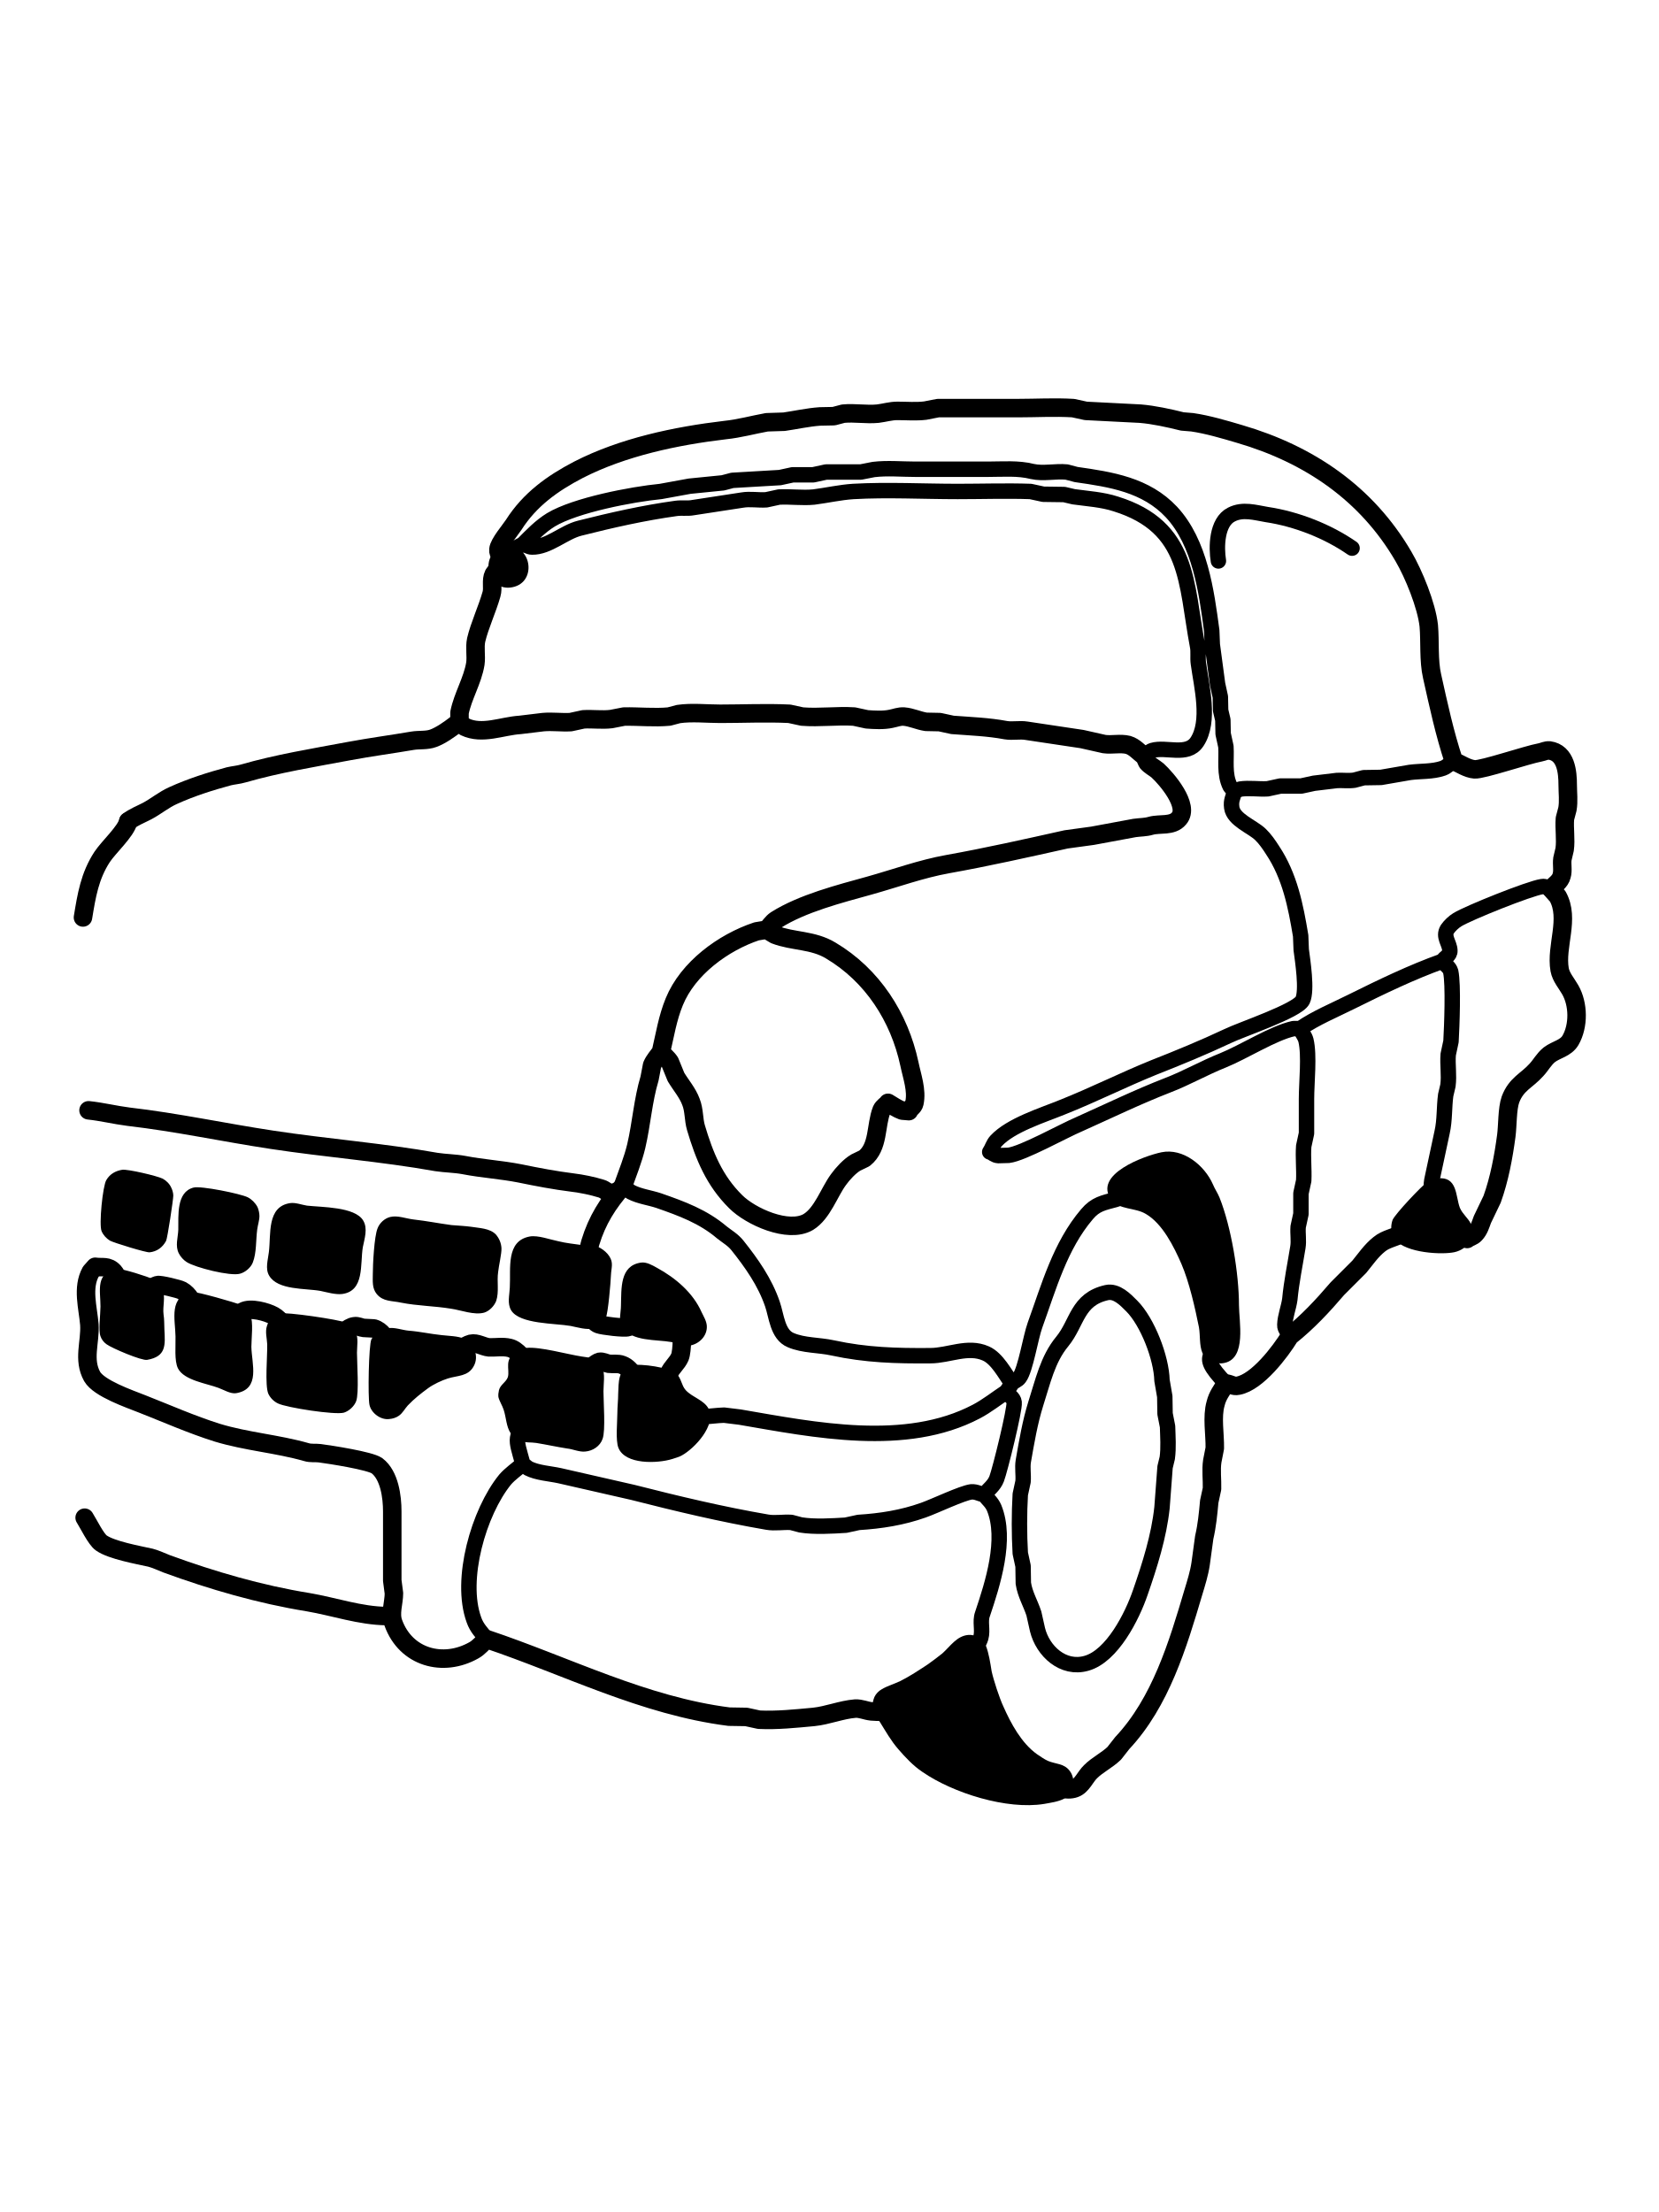
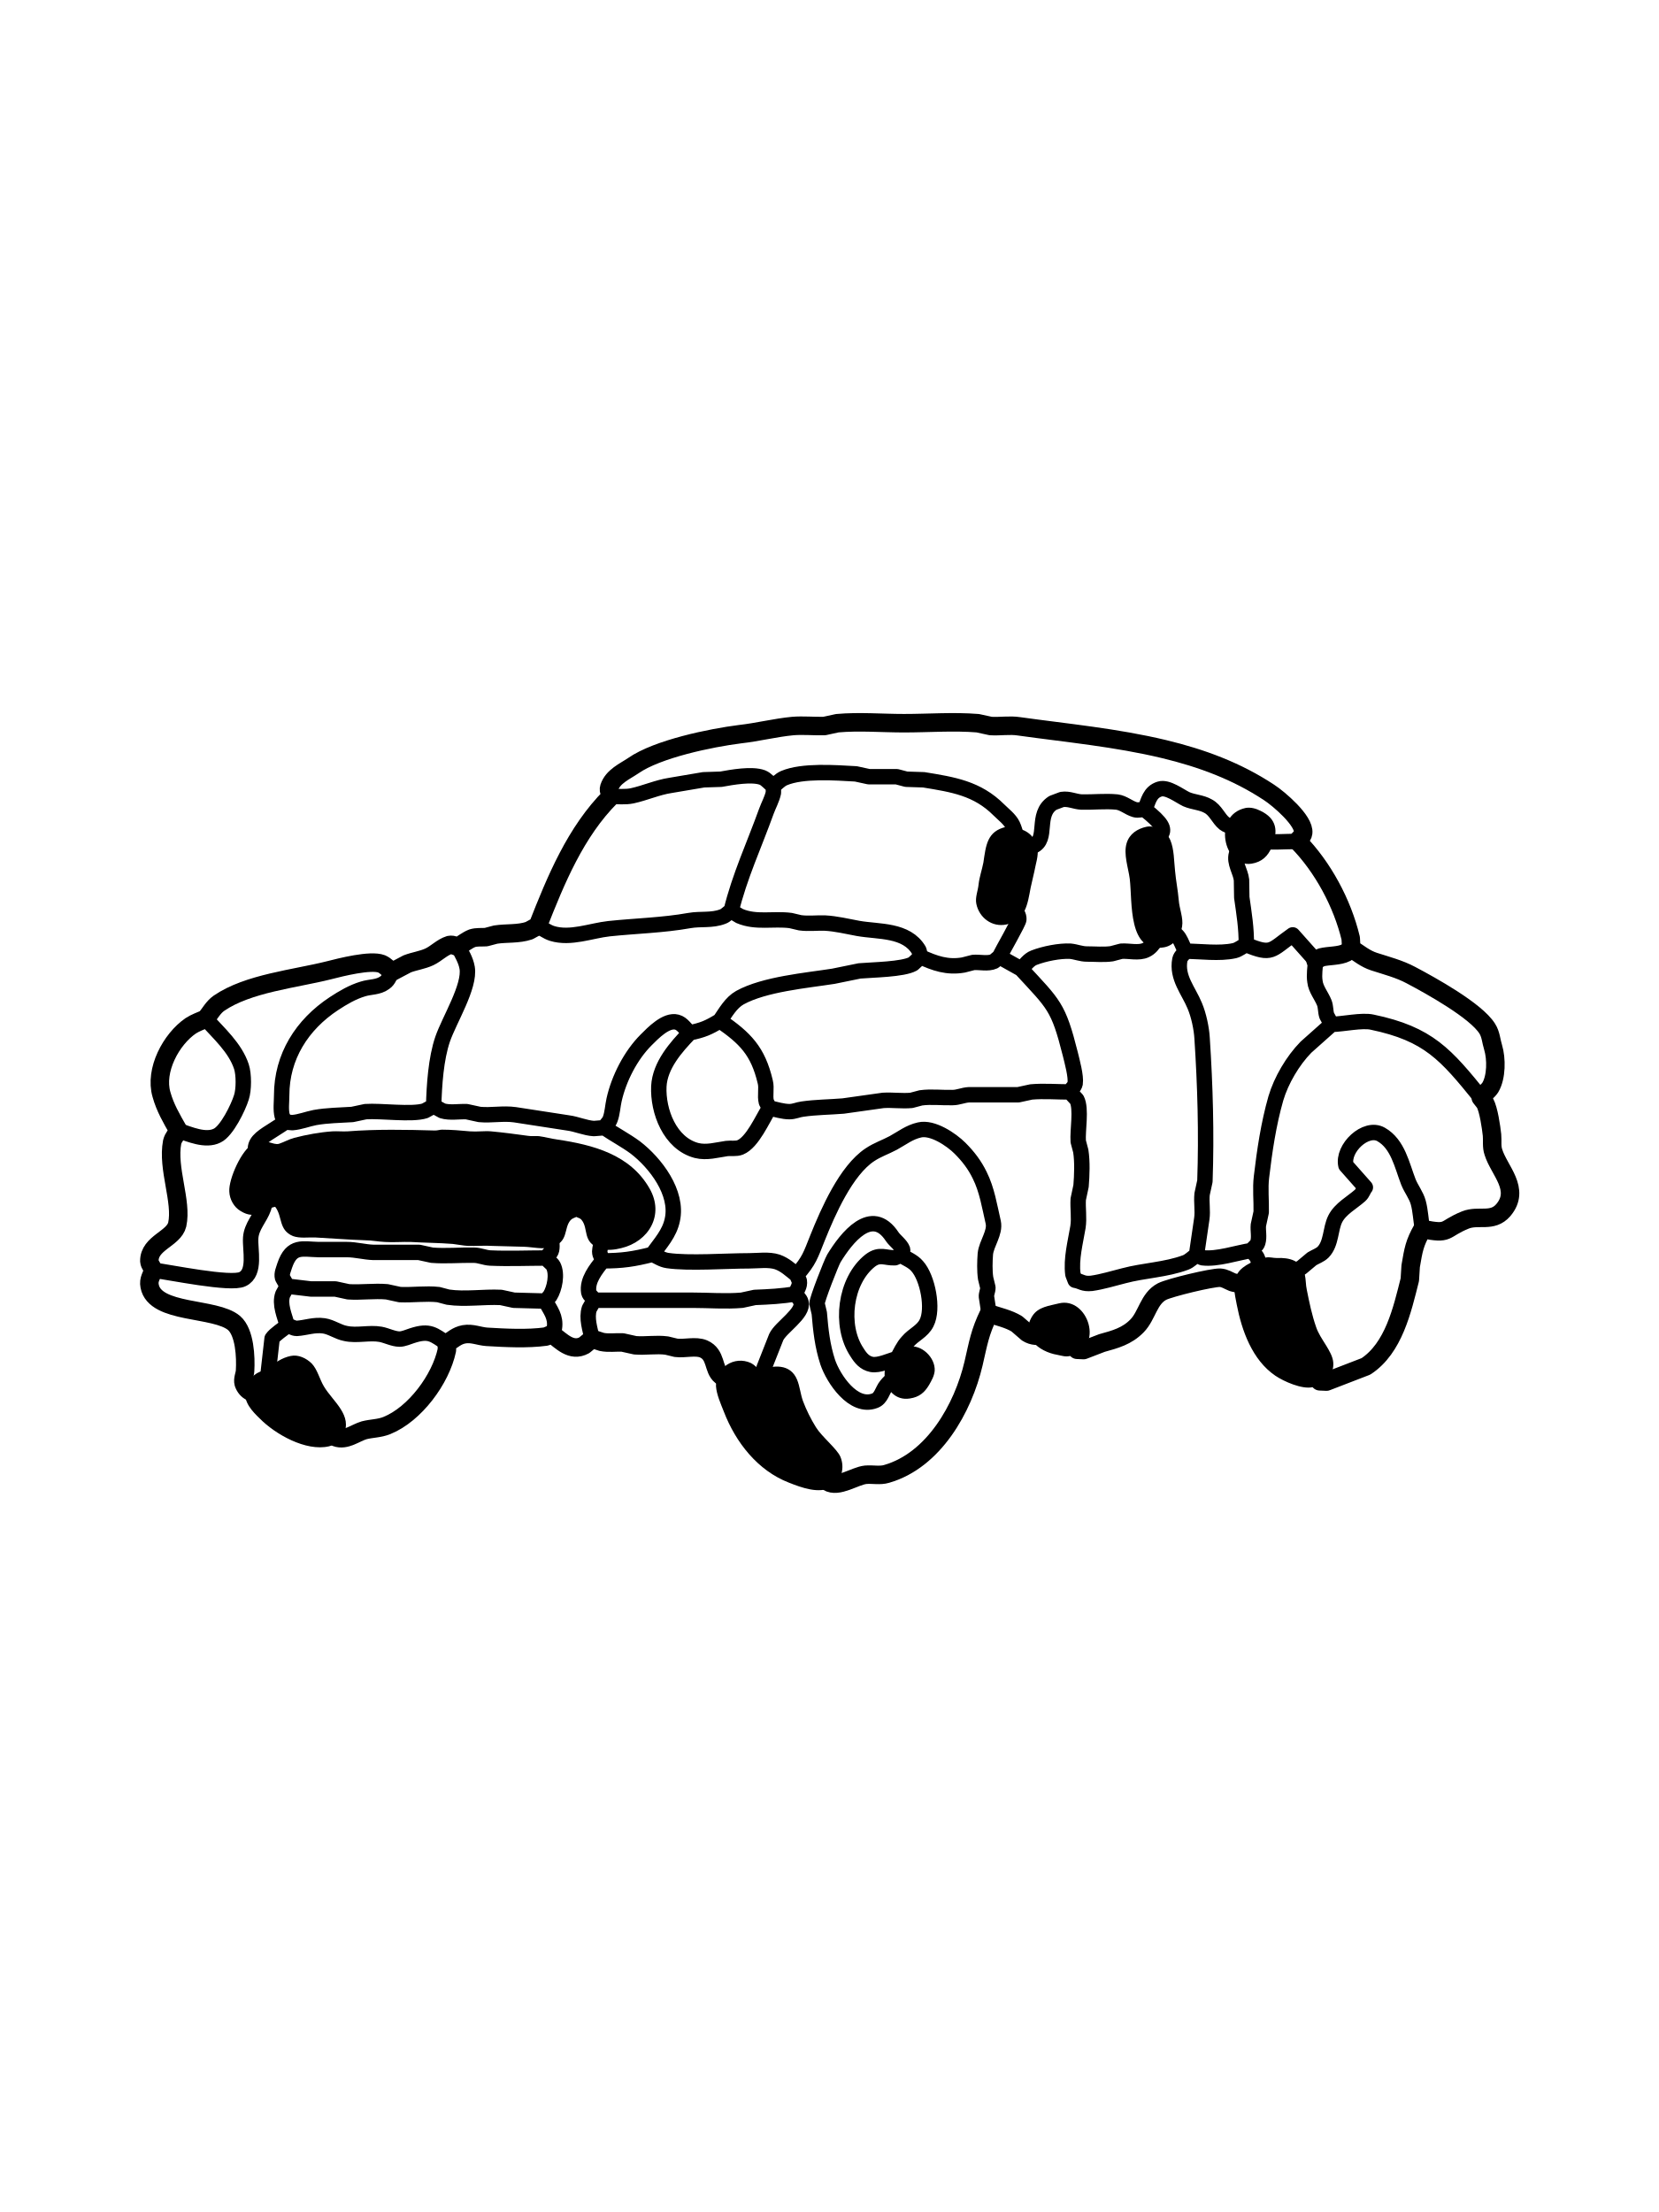
<svg xmlns="http://www.w3.org/2000/svg" version="1.1" viewBox="0 0 600 800" width="5.607in" height="7.476in" role="img" aria-label="The Sunday Sedan, a picture to color">
  <rect width="600" height="800" fill="#fff" />
-   <g transform="translate(-0.843 -3.153) scale(1.005)" fill="#fff" data-bw="white" stroke="#000" stroke-width="6.657" stroke-linecap="round" stroke-linejoin="round">
-     <path fill="none" stroke-width="5.548" d="M189 199 C192.2 195.8 195.2 192.6 199.1 190.2 C207.9 184.9 228.3 181 238.6 180 L249 178.1 L261 176.9 L264.4 176 L281.5 175 L286.1 174 L293.5 174 L298.1 173 L310.6 173 L315.2 172.1 C320.1 171.5 325.3 172 330.2 172 L356.4 172 C361.7 172 367.2 171.5 372.3 172.8 C376.3 173.7 380.7 172.6 384.7 173 L388.1 173.9 C400.7 175.7 413.2 177.6 422.4 187.4 C432.7 198.5 435 215.9 436.9 230.1 L437.1 235.1 L439 249.3 L440 253.9 L440.1 258.8 L440.9 262.2 L441 267.2 L442 271.8 C442.3 276.5 441.3 281.7 443.5 286.1 L445 288 M189 199 C190.1 199.1 191 200 192.3 200 C198.2 200.1 203.8 194.6 209.5 193.2 C221 190.3 232.5 187.7 244.1 186.1 C246.2 185.8 248.3 186.2 250.3 185.8 L267.9 183.1 C270.8 182.6 273.7 183.2 276.6 183 L281.2 182 C285.4 181.8 289.6 182.4 293.7 182 C298.4 181.4 303.2 180.3 307.9 180 C320.3 179.3 333 180 345.5 180 C354.2 180 363 179.7 371.7 180 L376.3 181 L383.8 181.1 L387.2 181.9 C392.2 182.6 397.5 182.9 402.4 184.5 C429 192.8 427.5 212.9 431.8 235.7 C432.2 237.7 431.8 239.8 432.1 241.9 C433.2 250.1 436.5 262.7 431.6 270.1 C428.1 275.4 420.5 271.7 415.5 273.2 C414.2 273.6 413.8 274.8 412.7 275.3 M189 199 L186.9 200.1 L184.7 202.9 C184 203.9 182.9 204.2 182 205 M524 277 C522.6 277.8 521.7 279 520.1 279.6 C516.4 280.9 512 280.6 508.2 281.1 L497.8 282.9 L491.6 283 L488.2 283.9 C486.2 284.2 484 283.9 482 284 L473.7 285 L469.1 286 L461.6 286 L457 287 C453.8 287.2 450.4 286.6 447.1 287.1 L445 288 M445 288 C444.7 290.1 443.7 291 444.1 293.8 C444.7 298.2 451.5 300.6 454.4 303.4 C456 304.9 457.6 307.2 458.8 309.1 C465 318.4 467.1 329.1 468.9 339.9 L469.1 344.9 C469.6 348.8 471.3 359.5 469.6 363.1 C467.7 366.9 447.5 373.6 442.6 376 C433.9 380.1 424.9 383.8 416 387.3 C404.9 391.8 394.2 397.2 383.1 401.6 C376 404.5 364.6 408 359.3 413.7 C358.2 414.9 357.9 416.4 357 417.7 C358.1 418 358.6 418.9 360.1 419 L363.8 418.9 C368.9 418.3 383.5 410.1 389.2 407.7 C399.7 403 410.2 397.9 421 393.7 C427.8 391.1 434.2 387.4 441 384.7 C448.4 381.7 459 374.9 466.3 373.3 L468.7 373.3 M559 323 C557.9 323 557.2 321.9 555.7 322.2 C551.1 322.9 529.4 331.6 525.3 334.1 C524 334.9 522.6 336.2 521.7 337.5 C520 340.2 522.5 342.5 522.6 345.2 C522.7 347.1 520.7 347.6 520 349 M520 349 C520.9 350.5 522.4 351 522.9 352.8 C523.9 357.4 523.3 372.6 523 377.9 L522 382.6 C521.7 386.3 522.4 390.1 521.9 393.8 L521.1 397.2 C520.5 401.6 520.8 406.2 519.8 410.6 L516.1 427.9 C515.6 430.8 516.2 433.7 516 436.6 L515 440 M520 349 C508.8 353 497.9 358.3 487.2 363.6 C480.8 366.8 474.6 369.3 468.7 373.3 M468.7 373.3 C469.3 374.8 470.4 375.9 470.8 377.5 C472.1 382.9 471 392.7 471 398.6 L471 411 L470 415.6 C469.7 419.7 470.2 423.9 470 428 L469 432.6 L469 440 L468 444.6 C467.8 447.1 468.3 449.6 467.9 452 C466.9 458.2 465.6 464.4 465 470.7 C464.6 473.7 463.3 476.8 463.2 479.9 C463.1 481.6 464.6 482.5 465 484 M225 430 L227.9 432.1 C231 433.7 234.6 434.1 237.9 435.2 C246.2 438.1 253.9 440.9 260.7 446.7 C262.6 448.2 264.6 449.3 266.2 451.3 C271.3 457.7 276.1 464.5 278.8 472.4 C280.3 476.7 280.6 483.4 285.4 485.4 C290.1 487.4 295.5 487.1 300.5 488.2 C312.5 490.8 323.3 491.1 335.6 491 C342.3 491 349.1 487.3 355.6 490.2 C359.7 492 362.5 497.6 365 501 M365 501 C365.8 500.1 367 499.9 367.7 498.9 C369.9 496 371.7 484.4 373.3 480 C378.3 466.2 382.3 451.5 392 440.1 C395.1 436.4 397.9 436 402.3 434.8 C405.5 434 406.7 429.8 409.9 429.1 C421.9 426.7 430.5 442 433.8 451.3 C436.7 459.6 438.1 468.1 439 476.7 L440 481.3 C440.3 492.5 430 488.5 442 501 M365 501 L363 504 M363 504 C363.8 505.4 365.6 506 365.8 507.8 C366.1 510.3 360.7 532.2 359.5 535.3 C358.6 537.7 356.6 539.1 355 541 M363 504 C359.5 506.3 356 509.1 352.2 511.1 C326.7 524.5 293.9 517.7 267.1 513.1 L261.4 512.4 C257 512.5 245.8 514.4 242 512.6 C240.1 511.8 239.1 509.7 237.7 508.3 M197 506 L192.1 512.8 C185.6 520.7 186.3 520.1 189 530 M189 530 L190.9 531.5 C194.2 533.2 198.7 533.4 202.3 534.2 L228.6 540.2 C244.7 544.3 260.6 548.1 276.9 550.9 C279.7 551.4 282.7 550.8 285.6 551 L289 551.9 C294 552.7 300.2 552.3 305.2 552 L309.8 551 C317.8 550.5 325.5 549.3 333.1 546.6 C337.1 545.2 347.1 540.4 350.4 540 C352.3 539.9 353.4 540.8 355 541 M189 530 C187 531.7 184.3 533.6 182.6 535.6 C173.1 547.3 166.1 571.6 171.4 586.1 C172.4 589 174.2 590.7 176 593 M355 541 C356.3 542.7 357.7 543.7 358.6 545.8 C363.2 557.1 358.1 573 354.4 584 C353.4 586.7 354.6 589.7 353.8 592.5 C352.6 596.6 348.2 599.2 346.3 603.1 C344.7 606.5 344.1 610.5 342.7 614 C341.7 616.3 340.3 618 339 620 M399.1 468.3 C402.7 467.5 405.9 470.9 408.1 473.1 C413.8 478.8 418.8 491.8 419 499.9 L420 505.7 L420.1 511.9 L421 516.5 C421.1 520.2 421.4 524.1 420.9 527.8 L420.1 531.1 L419 545.7 C417.9 556 414.6 566.4 411.2 576.2 C408.3 584.7 401.1 599.1 391.8 601.7 C383.4 604.1 376.1 597.3 374.2 589.6 L372.9 583.8 C371.7 580.1 369.7 576.9 369.1 572.9 L369 566.7 L368 562.1 C367.6 555.2 367.6 547.8 368 540.9 L369 536.3 C369.2 533.8 368.7 531.3 369.1 528.9 C370.3 522 371.5 514.9 373.6 508.2 C376.1 500.5 377.8 492.3 383.1 485.9 C388.6 479.2 388.4 470.7 399.1 468.3 Z" />
-     <path fill="none" stroke-width="5.548" d="M487.4 200.4 C478.6 194.3 467.4 189.9 456.7 188.3 C452.5 187.6 448.1 186.2 444 188.3 C438.6 191 438.5 200.1 439.3 205" />
-     <path fill="none" d="M182 205 L178.5 209.8 C177.4 212 178.4 214.7 177.7 217 C176.2 222.3 173.4 228.3 172.2 233.4 C171.6 236.2 172.3 239.2 171.9 242 C170.9 248.1 167.4 253.6 166.2 259.6 L166.2 263.2 L168.1 264.7 C174.4 267.7 181.5 264.4 188 264 L196.3 263 C199.6 262.7 202.9 263.2 206.2 263 L210.8 262 C214.1 261.8 217.5 262.3 220.8 261.9 L225.4 261 C230.8 260.9 236.3 261.5 241.6 261 L245 260.1 C249.8 259.4 255.1 260 260 260 C268.2 260 276.6 259.6 284.9 260 L289.5 261 C295.7 261.5 302 260.6 308.2 261 L312.8 262 C315.5 262.2 318.8 262.4 321.5 261.8 C323.1 261.5 324.4 260.9 326.1 261 C328.8 261.2 331.4 262.5 334.1 262.9 L339 263 L343.6 264 C350.1 264.5 356.4 264.7 362.8 265.9 C365.2 266.3 367.8 265.7 370.2 266.1 L390.2 269.1 L398.2 270.9 C401 271.3 404 270.5 406.8 271.2 C409.2 271.9 410.7 273.9 412.7 275.3 M182 205 C181.6 203.5 180 202.6 180.2 200.9 C180.4 198.6 184.4 194 185.7 192 C191.5 182.9 199.6 177.1 209 172.2 C225 164 244.1 160 261.8 157.9 C266.8 157.4 271.8 156 276.8 155.1 L283 154.9 C287.2 154.3 291.6 153.3 295.9 153 L300.9 152.9 L304.3 152 C308.4 151.6 312.6 152.4 316.7 152 C319.2 151.7 321.3 151 323.8 151 C327.1 151 330.5 151.3 333.8 150.9 L338.4 150 L367.1 150 C373.7 150 380.4 149.6 387 150 L391.6 151 L411.2 152 C416 152.4 421.5 153.6 426.3 154.8 L429.9 155.1 C435.4 155.9 441.5 157.7 446.9 159.3 C471.9 166.6 492.7 180.7 505.9 203.4 C509.6 209.7 514.2 221 515 228.3 C515.5 233.9 514.9 240.9 516.2 246.5 C518.5 256.8 520.7 267.1 524 277 M412.7 275.3 L413.7 277.5 C414.7 278.7 416.2 279.4 417.4 280.4 C420.6 283.3 429.1 293.2 425.1 297.7 C422.7 300.6 418.2 299.4 415 300.3 C413 300.9 411.1 300.8 409.1 301.1 L394 303.9 L384.5 305.2 C370.6 308.3 355.9 311.6 341.9 314.1 C332.4 315.8 323.1 319.2 313.8 321.8 C303 324.8 289.6 328.2 280.1 334.2 C278.7 335.1 277.9 336.6 276.7 337.7 M524 277 C526.3 278 528.9 279.8 531.5 280 C534.4 280.2 550.2 274.8 555.1 273.9 C556.2 273.7 557.2 273.1 558.4 273.2 C564.4 274 565 281 565 285.6 C565 288.4 565.4 291.5 564.9 294.3 L564 297.7 C563.7 301.4 564.4 305.2 563.9 308.8 L563.1 312.2 C562.8 314.2 563.4 316.4 562.8 318.3 C562.3 320.4 560.3 321.5 559 323 M559 323 L561.4 325.7 C565.9 333.8 560.6 343.6 562.1 352.1 C562.6 354.8 564.6 357 565.9 359.3 C568.9 364.5 569 372.3 566 377.5 C564.3 380.4 560.9 380.8 558.4 382.7 C556.4 384.3 555.4 386.4 553.7 388.2 C550.2 392.1 546.5 393.2 544.4 398.8 C543.2 402.2 543.4 408.2 542.9 411.9 C541.9 419.4 540.4 427.5 537.8 434.7 L534.3 442 C533.6 443.9 533.1 445.7 531.7 447.2 C530.8 448.2 529.6 448.3 528.8 449 L525.4 447.9 C523.6 446.9 522.4 445.2 520.9 443.9 L515 440 M276.7 337.7 L279.7 339.5 C286.1 342 293.4 341.3 299.8 345.2 C314.8 354.1 324.5 369.2 328.1 386 C329 390.4 330.9 395.5 329.9 400.1 C329.6 401.5 328.3 401.9 327.9 403 L325.5 402.8 C323.8 402.2 321.9 400.9 320.4 400 C319.7 401 318.7 401.3 318.1 402.6 C315.9 408.2 317.1 415.9 311.9 420 L308.8 421.5 C306.6 422.8 304.1 425.5 302.6 427.6 C299.2 432.2 296.8 439.8 291.7 442.9 C284.5 447.1 270.9 440.9 265.6 435.6 C257.9 428 254.3 419.1 251.3 409 C250.4 406 250.7 402.7 249.5 399.7 C248.3 396.4 245.9 393.7 244.1 390.7 L241.9 385.3 C241 383.9 239.7 383 238.7 381.7 M276.7 337.7 L273.1 338.3 C261.1 342.3 248.4 351.6 243.5 363.6 C241.1 369.4 240.1 375.7 238.7 381.7 M238.7 381.7 C237.6 383.3 236.3 384.6 235.5 386.5 L234.6 391.2 C232.2 399.2 231.7 407.5 229.8 415.6 C228.6 420.6 226.7 425.2 225 430 M225 430 C219.6 436.1 215.7 442.3 213.3 450.2 C212.5 452.8 212.5 455.7 211.6 458.2 C210.6 460.7 207.7 462.4 207.4 465.2 C207 468.1 210.4 470.9 211.8 473.1 C213.1 475.2 213.8 478.8 216.3 479.7 C217.6 480.2 225.6 481.2 226.9 480.7 C231.1 478.9 233.2 472.5 238.7 473 C240.4 473.2 241.5 474.5 242.6 475.6 C243.7 476.7 245.2 477.9 245.7 479.3 C246.5 481.6 246.4 489.3 245.5 491.5 C244.5 493.8 242.5 495.2 241.6 497.4 C240.5 500 240.6 502.9 239.8 505.5 C239.4 506.8 238.2 507.2 237.7 508.3 M515 440 C511.9 442.3 508.8 445.1 505.5 447 C502.9 448.5 499.6 448.9 497.2 450.9 C494.3 453.2 492.3 456.2 490 459 L482.1 466.9 C476.8 473.1 471.4 478.9 465 484 M465 484 C461.5 489.7 453.3 500.5 446.4 501.8 C444.7 502.2 443.6 501.1 442 501 M442 501 C440.5 503.5 439 505.3 438.3 508.2 C436.9 513 438.1 519.3 438 524.3 L437.1 528.9 C436.6 532.2 437.1 535.6 437 538.9 L436 543.5 C435.6 547.9 435.2 552.1 434.2 556.4 L432.9 565.9 C432.4 569.3 431.3 572.8 430.3 576.1 C424.7 595 418.5 615.7 404.7 630.4 L401.8 634.1 C399.2 636.6 395.8 638.2 393.3 640.7 C391.4 642.5 390.2 645.8 387.6 646.7 C386.3 647.2 384.2 647.2 382.9 646.6 L377.9 643.7 C372.9 641.5 367.9 639.9 363.1 637.3 C354.2 632.6 346.7 626.3 339 620 M197 506 C199 505.4 201.7 505 203.6 503.9 C206.8 502.1 214.1 493.8 216.6 493.2 C217.7 493 218.8 493.7 219.9 493.9 C221.4 494.1 223.2 493.7 224.7 494.3 C228.4 495.6 229.9 500.5 232.3 503.2 L237.7 508.3 M197 506 C194.5 501.4 189.6 489.4 184.2 488.2 C181.8 487.6 179.2 488.1 176.8 488 C174.7 487.8 172.4 486.2 170.3 486.7 C167.8 487.4 165.7 489.6 163.2 490.6 C161 491.4 149 493.4 146.8 492.9 C141 491.5 140.9 482.8 135.4 481.2 L131.7 481 C130.7 480.9 129.5 480.2 128.4 480.4 C123.3 481 118.9 492.3 111.4 489.8 C105.4 487.7 104.3 479.4 99.3 476.6 C96.8 475.2 90.9 473.6 88.3 475.1 C85 477 81.7 482 77.2 480.7 C70.8 478.9 71.7 470.5 66.2 467.5 C65.3 467 58.4 465.3 57.5 465.6 C54.2 466.6 52.3 470.8 48.2 469.8 C43.8 468.6 44.3 463.7 41.8 460.8 C39.7 458.5 37.7 459.4 35.1 459 L33.5 460.8 C30.3 466.6 32.5 473.7 33 479.8 C33.4 486.1 30.6 492.4 34 498.5 C36.5 502.8 47.3 506.5 52.1 508.4 C61 511.9 69.8 515.8 79 518.7 C89.5 521.9 100.6 522.7 111.1 525.7 C112.7 526.2 114.3 525.9 115.9 526.1 C119.7 526.6 134 528.8 136.5 530.6 C141 534 142 541.8 142 547 L142 571.9 L142.6 576.5 C142.6 580 141.1 583.7 142.4 587.2 C146.9 599.6 160.3 603.3 171.4 597 C173.2 596 174.4 594.4 176 593 M176 593 C204.9 602.7 232.5 617 263.2 620.9 L269.4 621 L274 622 C280.6 622.3 287.1 621.6 293.6 621 C298.6 620.5 303.6 618.4 308.6 618 C310.7 617.9 312.4 618.8 314.4 619 C319.4 619.4 324.5 618.9 329.4 619 L334 619.9 L339 620" />
-     <path fill="none" d="M47 298.7 C46.2 302.3 40 307.9 37.6 311.5 C33.1 318.4 32 325.4 30.7 333.3" />
-     <path fill="none" d="M164.8 263.9 C162.6 265.6 159.5 267.8 156.8 268.8 C154.4 269.7 151.7 269.3 149.3 269.7 C141.7 271 134.1 272 126.6 273.4 C113.8 275.8 100.8 277.9 88.3 281.5 C86.6 282 84.9 282.1 83.2 282.5 C76.5 284.3 69.6 286.5 63.2 289.4 C59.8 290.9 57 293.3 53.8 295 C51.5 296.2 49.1 297.1 47 298.7 M222.7 432 C222 432.2 221.4 432.5 220.7 432.5 C219.5 432.4 218.4 431.2 217.3 430.9 C214.1 429.9 210.2 429.1 206.9 428.7 C200.5 427.9 194.2 426.7 187.9 425.4 C181.3 424.1 174.5 423.7 167.8 422.4 C164.6 421.8 161.2 421.8 157.9 421.3 C138.3 417.8 118.4 416.3 98.7 413.3 C81.5 410.7 64.4 407 47.1 405 C42.3 404.4 37.5 403.2 32.7 402.7 M140 584.7 C130.4 584.6 121.1 581.3 111.7 579.7 C94.4 576.9 77.2 571.9 60.8 565.9 C59 565.2 56.9 564.2 55 563.7 C50.5 562.7 41 561 37.3 558.4 C35.4 557.1 32.7 551.5 31.3 549.3" />
-     <path fill="#000" stroke="none" d="M183.2 199.8 C173.3 200.8 175.3 215.4 184.3 214.6 C194.4 213.6 192.4 198.9 183.2 199.8 Z" />
-     <path fill="#000" stroke="none" d="M418.8 417.8 C412.6 419.1 394 425.8 400.8 434.9 C403.7 438.6 409.2 437.6 413.2 440 C419.2 443.5 423.3 451.8 426 458 C428.8 464.5 430.9 473.8 432.3 480.8 C432.8 483.7 432.4 487.2 433.5 489.9 C434.8 492.9 438.5 494.3 441.5 493.6 C449.5 491.9 446.7 478.6 446.7 472.8 C446.7 461.5 443.9 444.6 439.7 434.1 C439 432.4 438 431 437.3 429.3 C434.3 422.5 426.6 416.2 418.8 417.8 Z M44.8 424.1 C42.4 424.5 40.4 425.6 39.1 427.8 C37.8 429.9 36.4 443.9 37.4 446.2 C38 447.6 39.1 448.8 40.4 449.6 C41.6 450.3 53.6 454 54.7 453.8 C57.3 453.5 59.3 452.1 60.6 449.7 C61.1 448.8 63.2 434.8 63.2 433.4 C63.2 432.5 62.9 431.4 62.5 430.6 C61.9 429.2 60.7 428 59.4 427.3 C57.4 426.3 46.8 423.8 44.8 424.1 Z M518.2 427.2 C516.9 427.3 515.7 427.6 514.7 428.3 C512.5 429.8 503 439.9 502 442.1 C501.3 444 501.3 446.3 502.2 448.2 C504.9 453.7 518 454.7 523.4 453.9 C528.3 453.3 532.6 448.6 530.2 443.6 C529.1 441.4 527.2 440.1 526.2 437.8 C524.6 433.6 525.4 426.4 518.2 427.2 Z M70.5 430.5 C64.2 432.1 65.1 440.7 65 445.7 C64.9 448.5 63.8 451.5 65.2 454.2 C65.8 455.4 66.9 456.6 68 457.3 C71.1 459.3 83.8 462.5 87.2 461.5 C89.1 461 91.1 459.3 91.8 457.5 C93.2 454 92.9 449.3 93.4 445.6 C93.6 444 94.2 442.3 94.2 440.7 C94.2 439.7 93.9 438.4 93.5 437.5 C92.7 436 91.4 434.7 90 434 C87.4 432.7 73.1 429.8 70.5 430.5 Z M105.2 436.1 C96.8 437.4 98.4 447.3 97.6 453.7 C97.3 456.4 96.2 459.7 97.7 462.2 C100.8 467.5 110.8 466.7 116.2 467.7 C118.6 468.2 121.6 469.1 124 468.8 C132.1 467.7 130.4 458 131.4 452 C132 448.9 133.3 445.2 131.5 442.3 C128.5 437.4 116.7 437.6 111.3 437 C109.4 436.7 107.1 435.8 105.2 436.1 Z M141.2 441.1 C139.2 441.6 137.4 443.3 136.7 445.2 C135.5 448.1 135 458.2 135 461.7 C135 464.2 134.7 466.7 136.4 468.8 C138.7 471.6 141.9 471.2 145.1 471.9 C151.1 473.1 157.2 473.1 163.2 474.1 C166.7 474.6 171.5 476.5 175.1 475.5 C177 474.9 178.7 473.1 179.4 471.3 C180.5 468 179.6 464.3 180.1 460.9 C180.3 458.8 181.4 454.2 181.3 452.3 C181.2 450.5 180.5 448.8 179.3 447.4 C177.1 445.1 173.3 445.1 170.3 444.6 C168 444.3 165.7 444.2 163.3 444 C158.8 443.4 154.3 442.5 149.8 442 C147 441.7 143.9 440.4 141.2 441.1 Z M191.5 448.1 C182.8 449.7 184.7 459.6 184.3 466.5 C184.2 469.2 183.3 472.2 184.8 474.7 C187.9 479.7 200.6 479.3 206.2 480.3 C208.7 480.8 211.9 481.8 214.4 481.2 C216.2 480.8 218 479.3 218.8 477.6 C219.7 475.6 220.6 464.6 220.7 462 C220.8 459.4 221.7 457.6 220.1 455.2 C218.6 452.9 215.5 451.1 212.8 451 C211.9 451 211.2 451.4 210.3 451.2 C207.5 450.8 204.5 450.5 201.7 449.8 C198.7 449.2 194.5 447.6 191.5 448.1 Z M231.5 457.5 C223.8 458.6 224.5 466.9 224.3 473 C224.3 475.6 223.3 478.3 224.8 480.7 C228.1 486 237 485.1 242.5 486.1 C244.5 486.5 246.8 487.8 248.9 487.4 C252.3 486.9 255.4 484 255.2 480.3 C255.1 478.5 254 476.8 253.3 475.3 C250.2 468.3 243.9 463 237.3 459.4 C235.7 458.5 233.5 457.2 231.5 457.5 Z M43.2 459.8 C35 461 37 467.4 37 473.3 C37 476 36.2 481.9 37 484 C37.4 485.2 38.2 486.2 39.2 486.9 C41.1 488.3 51.9 492.9 53.8 492.5 C60.7 491.3 60.3 487.2 60 481.6 C59.9 479.7 60 478 59.7 476.2 C59.3 473.2 60.5 469.9 59.3 467.1 C58.6 465.6 57.3 464.3 55.9 463.5 C54.3 462.6 44.7 459.6 43.2 459.8 Z M70.2 468.1 C61.4 469.5 63.9 477.8 64 484.1 C64.1 487.2 63.5 492.9 64.9 495.6 C67.1 499.9 75.3 501 79.5 502.6 C81.4 503.3 83.8 504.8 85.8 504.5 C94.7 503 91.4 493.9 91.3 487.8 C91.3 484.7 92.1 478.9 90.9 476.2 C90.1 474.8 88.8 473.5 87.4 472.7 C85.7 471.9 71.6 467.9 70.2 468.1 Z M101.5 475.8 C99.5 476.3 97.5 478.2 96.9 480.3 C96.2 482.4 96.9 484.7 97 486.9 C97.1 490.8 96.1 501.7 97.4 504.7 C98.1 506.2 99.4 507.5 100.9 508.2 C104 509.7 121.4 512.4 124.6 511.5 C126.5 510.9 128.3 509.2 129 507.4 C130.1 504.5 129.3 493.6 129.3 489.9 C129.3 487.6 129.9 484.6 128.8 482.5 C128.1 481 126.8 479.7 125.3 479.1 C122.9 478 103.8 475.2 101.5 475.8 Z M140.5 481.1 C138 481.6 135.8 482.7 134.5 485.1 C133.5 487.1 133.2 506 133.8 508.7 C134.4 511.6 137.8 514.2 140.9 513.8 C142.2 513.7 143.4 513.3 144.4 512.6 C145.8 511.6 146.5 510.1 147.6 508.9 C149.9 506.5 152.3 504.6 154.9 502.7 C156.8 501.3 159.8 499.9 162 499.2 C165.5 498.1 169.3 498.5 171.3 494.8 C173.3 491.3 171.5 486.5 167.9 484.9 C165.6 483.9 162.3 483.9 159.8 483.6 C155.8 483.2 151.9 482.3 147.9 482 C145.6 481.8 142.8 480.7 140.5 481.1 Z M190.2 488.2 C187.1 488.5 183.8 490.8 183.7 494.1 C183.6 495.6 184 497.3 183.6 498.7 C183 500.5 180.9 501.4 180.4 503.4 C180.2 504.3 180.1 505.1 180.2 505.9 C180.6 507.5 181.6 508.9 182.1 510.5 C183 513.2 183 516.5 184.6 518.9 C185.4 520.1 186.7 521.2 188.1 521.7 C189.9 522.4 191.9 522.1 193.8 522.4 C197.5 523 201.1 523.8 204.9 524.4 C207 524.6 209.2 525.7 211.4 525.5 C214.1 525.3 216.8 523.6 217.7 520.9 C218.8 517.9 218 507.6 218 503.8 C218 501.2 218.7 497.5 217.5 495.1 C215.9 492 213.3 491.7 210.2 491.3 C204.9 490.5 195.2 487.7 190.2 488.2 Z M228.2 494.5 C223.1 495.7 223.5 500.7 223.3 504.7 C223.3 507.1 223 509.4 223 511.8 C223 514.9 222.3 521.5 223.4 524.2 C225.9 530.3 237.5 529.8 242.7 528.2 C243.8 527.8 245.2 527.5 246.2 526.9 C250.9 524.3 258.6 516 255.9 510.2 C254.2 506.9 250.1 506.1 247.6 503.4 C246 501.6 246.1 499.2 244.2 497.4 C242 495.3 231.3 493.7 228.2 494.5 Z M349.2 591.5 C345.1 591.9 342.8 595.6 340 598.1 C338.3 599.5 336.5 600.8 334.7 602.1 C331.5 604.2 328.2 606.4 324.8 608.1 C322.3 609.3 319.5 610 317.3 611.6 C316.3 612.4 315.5 613.5 315.2 614.7 C314.7 616.3 314.8 618 315.4 619.6 C315.8 620.7 316.8 621.6 317.4 622.7 C319.6 626.2 321.4 629.5 324.1 632.6 C326.7 635.6 329.5 638.6 332.8 640.8 C343.8 648.4 363.2 654.5 376.6 652.3 C378.8 651.9 381.8 651.5 383.8 650.4 C387.3 648.4 388.2 643.4 385.7 640.3 C383.7 637.7 380.7 638 377.9 636.8 C376.6 636.2 375.2 635.2 374 634.4 C368.4 630.4 364.6 623.3 361.9 617.2 C360.5 614.2 358.4 607.8 357.7 604.6 C357.2 601.5 356.7 598.1 355.6 595.3 C354.6 592.9 351.7 591.2 349.2 591.5 Z" />
+   <g transform="translate(-6.041 -8.211) scale(1.018)" fill="#fff" data-bw="white" stroke="#000" stroke-width="6.571" stroke-linecap="round" stroke-linejoin="round">
+     <path fill="none" stroke-width="5.476" d="M280.7 287.3 C279.3 286.4 278.3 284.9 276.8 284.3 C273.1 282.9 265.9 284.2 262.1 284.9 L255.9 285.1 L244.1 287.1 C239.5 287.8 235.1 289.8 230.5 290.8 C228.1 291.3 225.4 291 223 291 M280.7 287.3 C282 286.4 282.9 285.2 284.5 284.5 C291.1 281.7 302.8 282.6 310 283 L314.6 284 L324.5 284 L327.9 284.9 L334.1 285.1 C344.5 286.8 353.1 288.1 360.8 295.8 C362.4 297.4 364.7 299.1 365.7 301.2 C366.8 303.6 367.3 306.6 368 309 M280.7 287.3 L280.7 289.7 C280.2 292 279 294.1 278.2 296.3 C274 308 268.6 319.6 265.7 331.7 M412.7 295.7 C413.9 292.7 414.4 289.5 417.9 288.4 C420.7 287.5 424.9 290.8 427.4 292 C429.9 293.1 432.8 293.1 435.2 294.5 C437.8 295.9 438.8 298.9 440.9 300.6 C442.6 301.9 444.7 301.6 446.4 302.6 C447.8 303.5 448.7 305 450 306 M412.7 295.7 C425.2 305.6 415.1 303 415 313.5 C415 318.7 416.1 323.9 416.9 329.1 C417.1 330.7 416.8 332.3 417.3 333.9 L419 337 M412.7 295.7 C411.5 295.5 410.4 296.1 409.1 295.7 C406.8 295 405.1 293.3 402.7 293 C398.6 292.6 394.3 293.1 390.2 293 C387.8 292.9 385.7 291.7 383.2 292.1 L380 293.3 C373.6 297.4 378.6 306.3 372.9 308.7 C371.3 309.3 369.6 308.7 368 309 M450 306 L453.3 307 C457.8 307.4 462.5 307 467 307 M450 306 C448.5 307.6 445.9 309.3 445.2 311.5 C444.3 314.6 446.7 317.7 447 320.7 L447.1 326.9 C447.9 332.6 448.8 337.9 448.7 343.7 M368 309 L365.6 311.7 C363.8 314.8 361.9 324.7 363.3 327.9 C364.4 330.5 368 331.6 367.9 334.7 C367.9 335.7 362 345.9 361 348 M265.7 331.7 L268.7 333.5 C274.6 336 280.6 334.3 286.8 335.1 L290.2 335.9 C293.1 336.3 296.1 335.9 299 336 C302.9 336.2 307 337.2 310.8 337.9 C318.1 339.2 328 338.2 332.4 345.7 L333 348 M265.7 331.7 C264.6 332.2 263.9 333.3 262.7 333.7 C258.8 335.2 254.9 334.4 250.9 335.1 C241.4 336.8 231.8 337 222.3 338 C215.9 338.7 208.6 341.7 202.1 339.7 C200.2 339.1 198.7 337.9 197 337 M419 337 C424.7 340.4 424.4 339.9 427 346 M419 337 C417.6 339.9 416.1 344.2 413 345.6 C410.5 346.8 407 345.8 404.3 346 L400.9 346.9 C398.1 347.3 395 347 392.1 347 C390 347 388.2 346.2 386.2 346 C382.4 345.8 376.9 346.9 373.3 348.3 C371.4 349 370.1 351 368.7 352.3 M448.7 343.7 C457.9 347.5 457.4 345.7 465.2 340.2 L473.3 349.3 M448.7 343.7 C447.2 344.3 446.1 345.4 444.5 345.8 C439.1 347 432.5 346 427 346 M168.7 344.3 C169.9 346.8 171.4 349 171.9 351.9 C173 358.5 165.6 370.3 163.2 377.2 C160.8 384.2 160.2 393.6 160 401 M427 346 C426.6 347.1 425.4 347.6 425.1 349 C423.9 355.4 428.2 360 430.4 365.4 C431.8 368.7 432.8 373.4 433 376.9 C434.1 393.7 434.6 410.8 434 427.7 L433 432.3 C432.7 435.2 433.3 438.2 432.9 441 L431 454 M333 348 C338 350.3 342.5 351.9 348.2 350.9 L351.7 350 C354 349.8 356.9 350.6 359.1 349.6 L361 348 M333 348 L330.3 350.5 C326.7 352.5 315.9 352.6 311.3 353 L302 354.9 C292.4 356.4 277.5 357.7 268.8 362.5 C265.6 364.3 263.7 367.8 261.7 370.7 M361 348 L368.7 352.3 M473.3 349.3 C473.2 351.8 472.7 354.3 473.1 356.8 C473.4 359.5 475.4 361.8 476.4 364.3 C477 365.8 476.8 367.4 477.3 368.9 L479 372 M368.7 352.3 C380.4 365 381.9 365.5 386.2 382.6 C386.8 385.1 388.3 390.5 387.9 393 C387.6 394.4 386.4 394.9 386 396 M145.3 353.3 C144.3 354.6 144.2 356.1 142.6 357.2 C140.3 358.9 137.4 358.6 134.9 359.4 C131.2 360.5 127.8 362.5 124.6 364.6 C113.2 372.1 106 383.5 106 397.2 C106 399.5 105.6 402.3 106.2 404.6 L107.3 406.7 M79 370 C83.6 375.1 89.5 380.3 91.7 387 C92.6 389.7 92.6 395.2 91.7 397.9 C90.6 401.5 86.5 409.9 83.1 411.5 C79 413.6 73.2 411 69.3 409.7 M261.7 370.7 C270.7 376.9 275.2 381.4 277.8 392.4 C278.4 394.7 277.6 397.3 278.2 399.6 L279.3 401.7 M261.7 370.7 C257.6 373.2 255.7 374 251 375 M479 372 C483.2 371.9 489.8 370.4 493.4 371.2 C513.5 375.4 519.6 382.7 532 398 M479 372 L469.9 380.1 C465.2 384.9 461.1 391.9 459.2 398.3 C456.6 407.4 455.2 416.9 454.1 426.2 C453.6 430.3 454.1 434.6 454 438.7 L453 443.3 C452.8 445.3 453.4 447.5 452.8 449.5 C452.4 450.8 451.2 451.2 450.7 452.3 M251 375 C246.1 380.1 240.4 386.5 240 394 C239.6 402.8 243.9 414.3 253.4 416.8 C257 417.7 260.6 416.6 264.1 416.1 C265.6 415.9 267.4 416.3 268.9 415.7 C273.3 413.9 276.8 405.6 279.3 401.7 M251 375 C249.5 373.8 248.4 371.7 246.4 371.2 C242.6 370.2 237.9 375.1 235.5 377.5 C230 383 225.8 391.2 224.1 398.8 C223.6 401 223.5 403.6 222.7 405.7 C222.3 406.9 221.2 407.6 220.7 408.7 M386 396 L388.5 398.7 C390.2 402 388.7 409.7 389 413.6 L389.9 417 C390.5 420.8 390.3 425.6 390 429.4 L389 434.1 C388.8 437.3 389.4 440.8 388.9 444 C388 449.4 386.4 455.3 387.1 460.8 L387.9 462.9 C390.2 463.3 390.6 464.3 393.7 464 C397.4 463.5 401.6 462.2 405.2 461.3 C412.3 459.4 420.1 459.2 427.1 456.6 C428.7 456 429.6 454.8 431 454 M386 396 C381.5 396 376.7 395.6 372.3 396 L367.7 397 L350.2 397 C348.1 397.1 346.4 398 344.3 398 C340.7 398.1 336.7 397.6 333.1 398.1 L329.7 399 C326.4 399.3 323.1 398.8 319.7 399 L305.5 401 C300.7 401.4 295.8 401.4 291 402.1 C289.4 402.3 288.1 403 286.4 403 C284.1 403 281.6 402.2 279.3 401.7 M160 401 L163.1 402.7 C165.7 403.5 169 402.9 171.7 403 L176.3 404 C180.5 404.4 184.7 403.5 188.9 404.1 L207.7 407 C210.8 407.4 213.8 408.8 216.9 409 L220.7 408.7 M160 401 L156.9 402.7 C152.2 404.2 141.3 402.6 135.8 403 L131.1 404 C126.6 404.3 122.3 404.3 117.8 405.1 C115.2 405.6 112.5 406.7 109.8 406.9 L107.3 406.7 M107.3 406.7 C97.4 413.5 92.4 413.6 101.3 425.3 M220.7 408.7 C224.2 411.1 228.2 413.2 231.6 415.7 C238.8 421.2 246.9 431.8 244.8 441.4 C243.8 446.3 240.5 449.8 237.7 453.7 M101.3 425.3 C102.6 425.5 103.6 424.9 104.9 425.3 C107.9 426.1 110.8 427.8 113.8 428 C125.4 428.8 137.2 427.9 148.8 428 C152.5 428 155.9 429 159.7 429 C165.8 429 172.2 428.5 178.4 429 L183 430 C186.2 430.2 189.8 429.4 192.9 430.3 C195 430.9 196.2 432 198 433 M101.3 425.3 L100.2 428.7 C99.6 431.5 100.6 434.5 99.6 437.2 C98.3 440.9 95.3 443.7 95 447.8 C94.7 452.1 96.9 460.2 92.1 462.5 C88 464.6 66.1 460 60.3 459.3 M198 433 C205.1 427.6 211 424 218.5 431.5 C220 433 222.5 434.7 222.9 437 C223.8 442.3 219.3 447.4 219 452.7 C219 454.1 219.9 454.9 220 456 M198 433 L198.9 435.1 C199.2 437 198.7 439.1 199.3 441 C200.3 444.3 202.6 448.7 201.9 452.1 C201.6 453.5 200.4 453.9 200 455 M511.3 444.7 C510.7 441.6 510.6 438.2 509.8 435.3 C509.1 432.7 507.3 430.5 506.3 428 C504 422.1 502.6 414.5 496.6 411.1 C491.2 408 482.7 416 484.1 422.1 L491 429.9 C490.3 430.7 490.1 431.9 489.1 432.8 C486.3 435.3 482.1 437.5 480.3 441.1 C478.5 444.7 479 449.8 476 452.9 C474.9 454 473.3 454.5 472 455.3 L468.3 458.4 L463.2 461.1 C461 462.5 458.8 464.7 456.7 466.3 M450.7 452.3 C445.4 453.1 438.3 455.6 433.1 454.9 L431 454 M450.7 452.3 C451.1 453.4 452.3 454 452.7 455.2 C453.8 458 452.4 460.5 452 463 M237.7 453.7 C239.5 454.4 241 455.6 243.1 455.9 C250.7 457 263.9 456 272.1 456 C275.2 456 279.1 455.4 282.1 456.4 C284.9 457.4 286.7 459.2 289 461 M237.7 453.7 C231 455.4 227 456 220 456 M326 454 C325.8 453.4 326.8 452.7 326.6 452 C326 450.3 323.9 448.9 322.9 447.4 C315.6 436.3 306.6 447.9 302.2 455.1 C301.3 456.6 296.1 469.9 296.2 471.2 L297 474.6 C297.5 480.6 298.1 486.2 300 492 C302 497.9 309.1 508.6 316.7 505.7 C319 504.9 319.4 502 320.8 500.3 C322.4 498.3 325.1 496.4 327 494.7 L326.3 492.5 L324.7 490.7 M326 454 C327.9 455.2 330.3 456.1 331.8 457.9 C335.5 462 337.7 473.1 335.1 478.1 C333.6 481.1 330.5 482.2 328.4 484.7 C326.8 486.4 325.8 488.7 324.7 490.7 M326 454 L323.9 454.9 C320.5 455.1 318.5 453.3 315.1 455.9 C306.1 463 304.1 479.1 310.4 488.5 C311.7 490.6 313.1 492.3 315.6 492.8 C318.2 493.3 322.1 491.4 324.7 490.7 M200 455 C200.6 456.1 201.9 456.7 202.5 457.8 C204 460.7 203 465.8 201.3 468.5 L199.7 470.3 M200 455 C193.4 455 186.7 455.3 180.1 455 C178.1 454.9 176.3 454 174.3 454 C169.4 453.9 164.3 454.4 159.4 454 L154.8 453 L138.6 453 C135.4 452.9 132.4 452 129.1 452 L119.1 452 C113.4 451.9 109.6 450.3 107.1 457.6 C106.7 459 105.9 460.5 106.3 462 L108 465 M220 456 C217.7 459 214.4 462.9 215.1 467.2 C215.4 468.5 216.7 468.9 217 470 M289 461 C293.5 455.9 293.9 454 296.4 447.8 C300.1 438.6 306.5 423.9 315 418.3 C317.7 416.5 320.5 415.6 323.3 414.1 C326.4 412.4 329 410.3 332.6 409.5 C337.2 408.4 343.9 412.9 347 416 C349.9 418.9 352.2 421.9 354 425.6 C356.6 430.8 357.5 436.7 358.8 442.3 C359.6 446 356.4 449.8 356 453.5 C355.8 456.2 355.7 459.5 356.1 462.2 L356.9 465.5 C356.9 466.7 356.3 467.7 356.4 468.8 L357.3 474.7 M289 461 L289.9 463.1 C290.2 465.2 289 466 288.7 467.7 M108 465 L116.4 466 L125.1 466 L129.7 467 C134.2 467.3 138.9 466.6 143.4 467 L148 468 C152.6 468.2 157.2 467.5 161.7 468 L165.1 468.9 C171.2 469.8 177.7 468.7 183.9 469 L188.5 470 L199.7 470.3 M108 465 L106.4 467.9 C105.1 471.4 107.1 475.7 108 479 M288.7 467.7 C289 468.7 290.2 469.5 290.5 470.7 C291.6 474.6 283.3 479.6 281.7 483.1 L277.4 494 C276.7 495.9 277.3 498.1 276.6 500 C276.1 501.7 274.8 502.6 274 504 M288.7 467.7 C283.7 468.6 279.1 468.8 274.1 469 L269.5 470 C263.8 470.5 257.8 470 252 470 L217 470 M199.7 470.3 C201.5 473.6 203.5 475.9 202.9 479.9 L202 482 M217 470 L215.3 473 C214.2 476.4 215.6 480.4 216.3 483.7 M108 479 C109.1 479.1 110 480 111.4 480 C114.6 479.8 117.5 478.6 121 479.1 C123.7 479.5 126 481.3 128.7 481.8 C132.7 482.7 137.1 481.4 141.1 482.1 C143.3 482.5 145.7 483.8 147.9 483.8 C149.3 483.8 151 483 152.3 482.6 C158.7 480.5 160 482.3 164.7 485.3 M108 479 C106.5 480.3 103.7 482 102.6 483.6 L101 497.7 L102 501" />
+     <path fill="none" d="M223 291 C210.4 303.6 203.4 320.7 197 337 M223 291 C223.1 289.9 221.9 289.4 222.4 287.8 C223.7 283.9 227.8 282.2 230.9 280.1 C239.5 274.1 258.5 270.2 268.8 268.9 C275.1 268.2 281.3 266.6 287.6 266 C291.3 265.7 295.1 266.1 298.8 266 L303.4 265 C311.2 264.3 319.3 265 327.1 265 C335.8 265 344.7 264.3 353.3 265 L357.9 266 C361.2 266.2 364.6 265.6 367.9 266.1 C385.1 268.5 402.4 270.1 419.5 274.2 C432.8 277.4 445.3 282 456.8 289.6 C460.2 291.8 469.5 299.7 468.9 304 C468.7 305.5 467.3 305.9 467 307 M467 307 C475.9 316.1 482.8 328.9 485.8 341.4 L486 345 M197 337 L193.9 338.7 C190 340 185.9 339.5 182 340.1 L178.6 341 C176.9 341.1 175.3 340.9 173.7 341.4 C171.9 342.1 170.4 343.4 168.7 344.3 M168.7 344.3 C167.6 344.4 167.1 343.5 165.6 343.8 C163 344.6 161 346.8 158.5 348 C155.9 349.2 153.2 349.5 150.6 350.5 L145.3 353.3 M486 345 C488.6 346.7 491 348.7 494.1 349.7 C498.4 351.1 503.1 352.3 507.2 354.5 C514.2 358.2 530.3 367.1 534.3 373.5 C535.6 375.5 535.7 378 536.4 380.2 C537.6 384.2 537.6 390.7 535.4 394.4 C534.5 395.8 533 396.7 532 398 M486 345 L484.2 346.5 C481.7 347.8 478.1 347.5 475.3 348.2 L473.3 349.3 M145.3 353.3 C143.9 352.4 143.1 351.2 141.5 350.5 C137.6 349 127 351.7 122.7 352.8 C110.8 355.8 94 357.4 83.7 364.5 C81.7 365.9 80.5 368.2 79 370 M79 370 C77.2 370.8 75.4 371.4 73.7 372.5 C66.7 377.3 60.8 388.3 63.3 396.9 C64.6 401.6 66.9 405.5 69.3 409.7 M532 398 L533.5 399.9 C534.8 402.3 535.7 408.5 536 411.3 C536.2 413.4 535.8 415.4 536.5 417.4 C538.5 423.9 546.3 430.6 540 438 C536.1 442.5 531.2 439.6 526.5 441.5 C518.4 444.8 521.2 446.7 511.3 444.7 M69.3 409.7 C68.7 411.1 67.5 412.1 67.1 413.8 C65.3 423.2 70.7 434.9 68.9 443.1 C67.7 448.2 58.9 449.6 59 456.1 C59.1 457.5 60.2 458.2 60.3 459.3 M511.3 444.7 C508.4 449.8 508.1 452.1 507.1 457.9 L506.8 462.7 C504.1 473.4 501.1 487 491.2 493.5 L477.2 498.9 L474.8 498.8 C473.9 497.1 471.9 493.1 470.7 491.8 C468.1 488.7 464.3 486.3 462.2 482.8 C459.4 478.4 459.1 473.3 457.8 468.4 L456.7 466.3 M60.3 459.3 C59.9 461.4 58.6 462.5 59.1 465 C61 475 82.4 472.4 89.1 478.1 C92.9 481.4 93.3 490.2 93 495.1 C92.9 496.6 92.1 498 92.5 499.5 C93.5 502.4 96.1 503.5 99.1 502.9 C100.4 502.6 100.9 501.4 102 501 M452 463 L456.7 466.3 M452 463 C450.8 463.2 450 463.9 448.6 464 C447 464 445.3 464.1 443.8 463.6 C442.3 463 441.1 462.1 439.4 462 C436.5 461.9 421.6 465.5 418.8 466.9 C414 469.4 413.5 475.4 409.9 479.1 C406.3 482.8 402.1 483.9 397.4 485.2 L390.9 487.7 L388.6 487.6 L382.9 480 C379 481.4 374.8 484.1 370.9 481.6 L367.2 478.4 C364.3 476.6 360.5 475.8 357.3 474.7 M357.3 474.7 C354 481.5 353.5 485.2 351.8 492.5 C348.1 508.3 337.7 526.9 320.9 531.7 C318.6 532.4 316 531.8 313.5 532 C309.6 532.4 303.7 536.8 300 534.5 C297.7 533.1 296.8 528.8 294.8 526.8 C290.5 522.4 285 519.7 281 514.9 C279 512.5 278.2 509.3 276.5 506.7 L274 504 M202 482 C205.4 484.5 208.9 488.5 213.5 486 L216.3 483.7 M202 482 L199.9 482.9 C193.3 483.8 185.6 483.4 178.9 483 C176.1 482.8 173.7 481.6 170.8 482.1 C168.1 482.6 166.8 484.1 164.7 485.3 M216.3 483.7 L219.7 484.8 C222.1 485.3 224.6 484.9 227.1 485 L231.6 486 C235.3 486.3 239.1 485.6 242.8 486.1 L246.1 486.9 C249.2 487.3 253.1 486.1 255.9 487.3 C260.5 489.3 259.2 494.5 262.1 496.8 C263.6 497.9 265.7 498.1 267.4 499 C269.8 500.3 271.9 502.3 274 504 M164.7 485.3 L164.7 487.7 C162.5 498.1 153.3 510.5 143.4 514.5 C140.7 515.6 138 515.5 135.3 516.2 C132.2 517.1 128.8 520 125.3 518.7 C123.1 517.9 118.5 511.2 116.1 509.2 C112.5 506 108 504.7 103.9 502.5 L102 501" />
+     <path fill="#000" stroke="none" d="M448.5 295.1 C436.5 297.6 440.6 316.5 450.6 314.9 C454.2 314.3 456.4 312.3 457.8 308.9 C460.1 303.4 459.6 298.9 453.7 296.1 C452.1 295.3 450.3 294.8 448.5 295.1 Z M382.2 471.1 C378.7 472 374.8 472.3 372.7 475.6 C368.1 482.9 375 488.3 381.6 489.4 C383.1 489.7 384.5 490.2 386.1 489.8 C398.6 486.9 392.4 468.7 382.2 471.1 Z M328.5 486.5 C315.8 489.1 319 506.6 329.2 504.9 C332.5 504.4 334.4 502.8 336 500.1 C336.9 498.5 337.8 497 338 495.1 C338.3 490.4 333.3 485.5 328.5 486.5 Z" />
+     <path fill="#000" stroke="none" d="M363.5 301.8 C356.5 303.3 356.2 308.6 355.3 314.5 C354.8 317.1 353.9 319.6 353.6 322.2 C353.4 324.5 352.3 326.9 352.8 329.2 C353.8 334.1 358.4 337.6 363.5 336.5 C370.3 335.1 371 329.2 372.1 323.4 L373.4 317.7 C373.8 315.3 375 311.9 374.5 309.5 C373.7 305.3 371.2 303.2 367.2 302.2 C365.9 301.9 364.8 301.5 363.5 301.8 Z M413.2 301.8 C410 302.5 407.2 304.3 406.2 307.6 C405 311.5 406.8 316.4 407.3 320.3 C408.3 328.5 406.5 347 419.6 344.6 C423.2 343.9 425.4 340.6 425.9 337.2 C426.4 334.2 424.9 330.8 424.7 327.8 C424.4 324.3 423.7 320.9 423.4 317.5 C423 314 423.1 309.8 421.7 306.5 C420.4 303.5 416.4 301.1 413.2 301.8 Z M103.7 436.8 C106.4 440.3 104.8 445 110 447.2 C112.5 448.1 115.3 447.6 117.9 447.7 C123.8 448 129.7 448.5 135.7 448.7 C138 448.7 140.4 449.2 142.7 449.3 C145.8 449.5 148.8 449.2 151.9 449.3 C156.8 449.6 161.9 449.6 166.8 450 C168.6 450.2 170.4 450.6 172.2 450.7 C175.1 450.8 178 450.5 180.9 450.7 L192.1 451 C195.2 451.1 198.7 452 201.7 451.2 C208.1 449.4 206.1 444.5 208.6 441.6 C209.2 440.9 209.9 440.8 210.7 440.4 C211.4 440.8 212 440.8 212.5 441.4 C215.2 444.6 212.6 449.4 219.2 451.7 C221.4 452.4 224.3 452.1 226.6 451.5 C236.4 449.2 242.1 439.7 236.7 430.3 C229.8 418.2 216.6 414.8 203.9 412.9 C201.7 412.6 199.6 412 197.4 411.7 C196.1 411.6 194.9 411.8 193.6 411.6 C189.2 411 184.8 410.4 180.4 410 C178 409.8 175.4 410.2 172.9 410 C169.7 409.7 166.3 409.4 163 409.4 C162.2 409.4 161.4 409.7 160.5 409.7 C150.1 409.4 139.8 409.2 129.4 410 C127.6 410.1 125.8 409.9 124 410 C119.6 410.3 114.7 411.2 110.5 412.3 C108.6 412.8 106.9 413.8 105.1 414.4 C102.9 415.1 100.4 412.2 95.9 414.4 C91.8 416.4 87.1 427 87.4 431.4 C87.5 434.1 89 436.9 91.4 438.3 C96.9 441.7 99.1 437.7 103.7 436.8 Z M455.8 454.8 C452.6 455.4 447.3 457.5 445.6 460.5 C443.6 464 444.6 467.8 445.3 471.5 C447.1 480.8 450.8 491.2 459 496.8 C462.1 498.9 468.5 501.7 472.2 500.9 C476.3 500 480 496.6 479.6 492.1 C479.3 488.1 474.9 483.8 473.5 479.5 C472 475.2 471.1 470.8 470.2 466.3 C469.8 464.5 469.9 462.7 469.5 460.9 C468.4 455.8 463.9 454.8 459.5 455 C458.3 455 457 454.6 455.8 454.8 Z M109.2 489.8 C106.2 490.4 103.5 492.2 101.3 494.2 C100.5 495 99.3 495 98.3 495.4 C95.3 496.6 93.6 499.4 93.1 502.4 C92.5 506.3 95.7 509.6 98.2 512 C103.7 517.6 114.6 523.8 122.8 521.9 C124.9 521.4 126.9 519.8 127.9 517.9 C131.4 510.9 124.2 506 121 500.6 C119.5 498.1 118.7 494.6 116.7 492.5 C114.8 490.6 111.9 489.2 109.2 489.8 Z M275.9 494.9 C274.9 494 273.9 492.9 272.7 492.3 C266.8 489.6 260.1 493.9 260.3 500.5 C260.5 503.5 262 506.8 263.1 509.6 C267.3 520.5 275.1 530.5 286.2 534.8 C290.5 536.5 297.1 539 301.4 536.3 C305 534 306.1 529.4 304.5 525.6 C303.3 522.8 297.9 518.5 295.8 515.1 C294 512.2 292.4 509 291.2 505.8 C290.3 503.3 290.1 500.6 289.1 498.2 C286.7 492.4 280.5 493 275.9 494.9 Z" />
  </g>
</svg>
